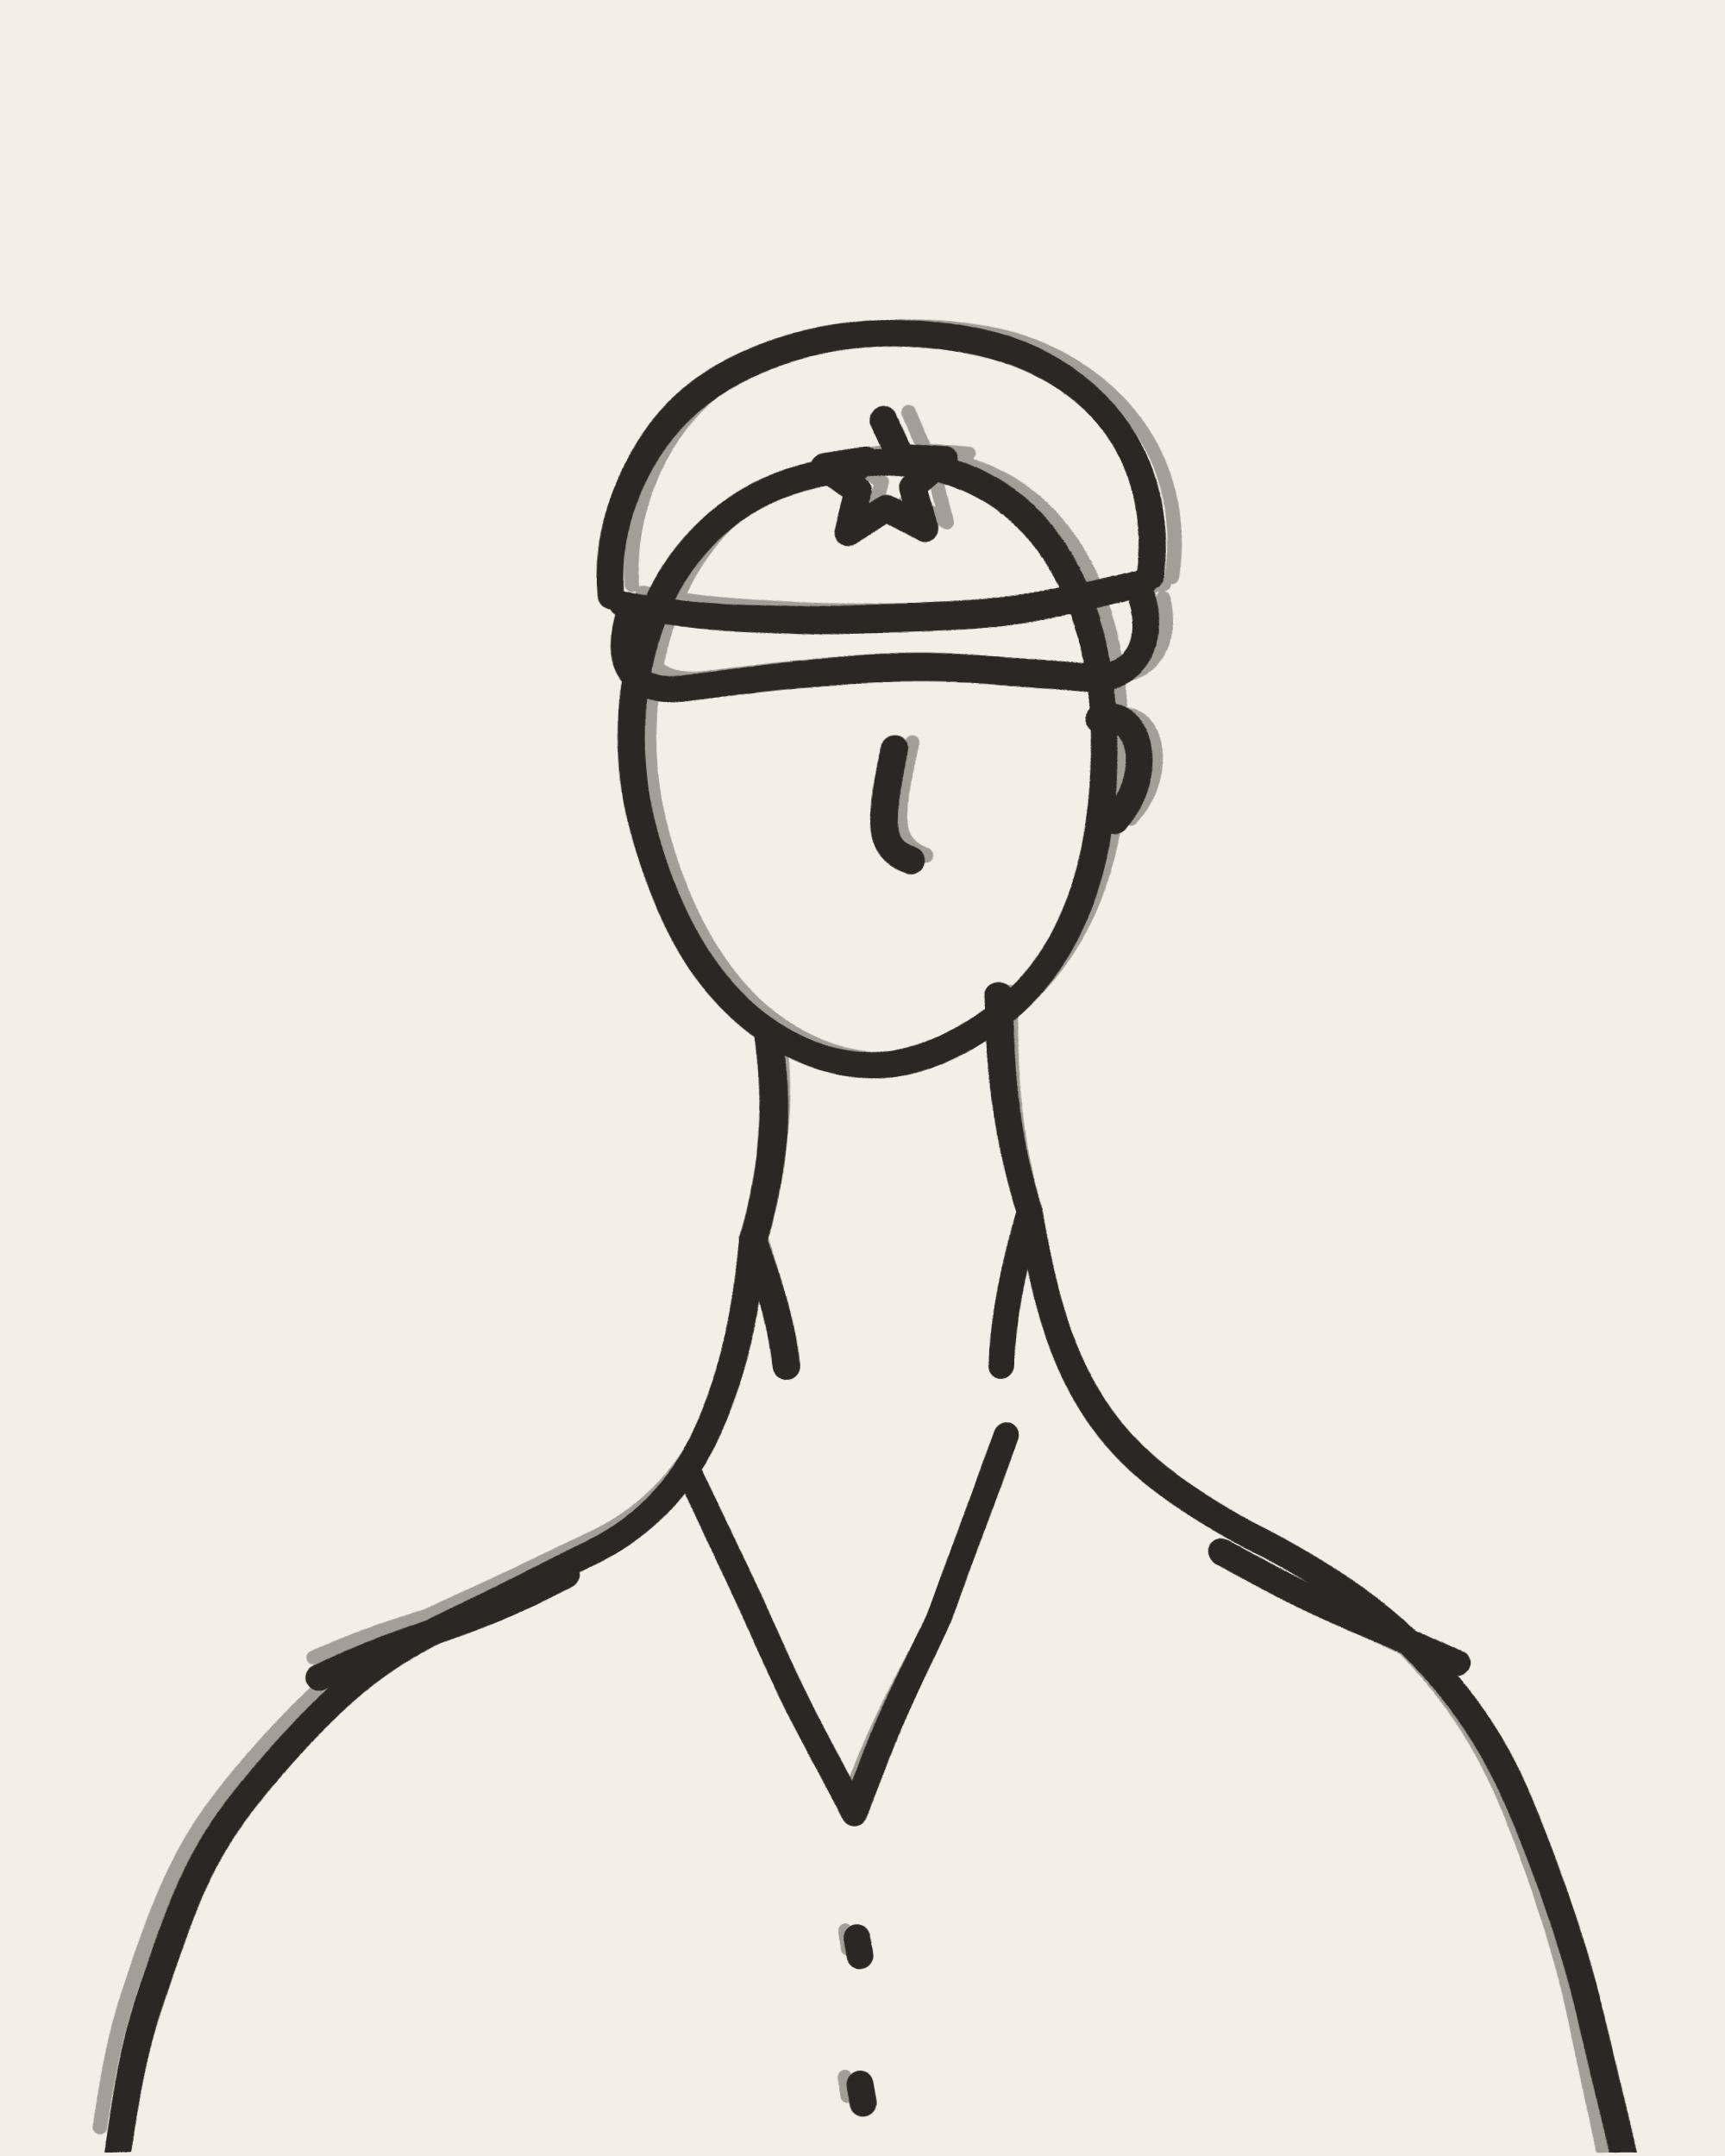
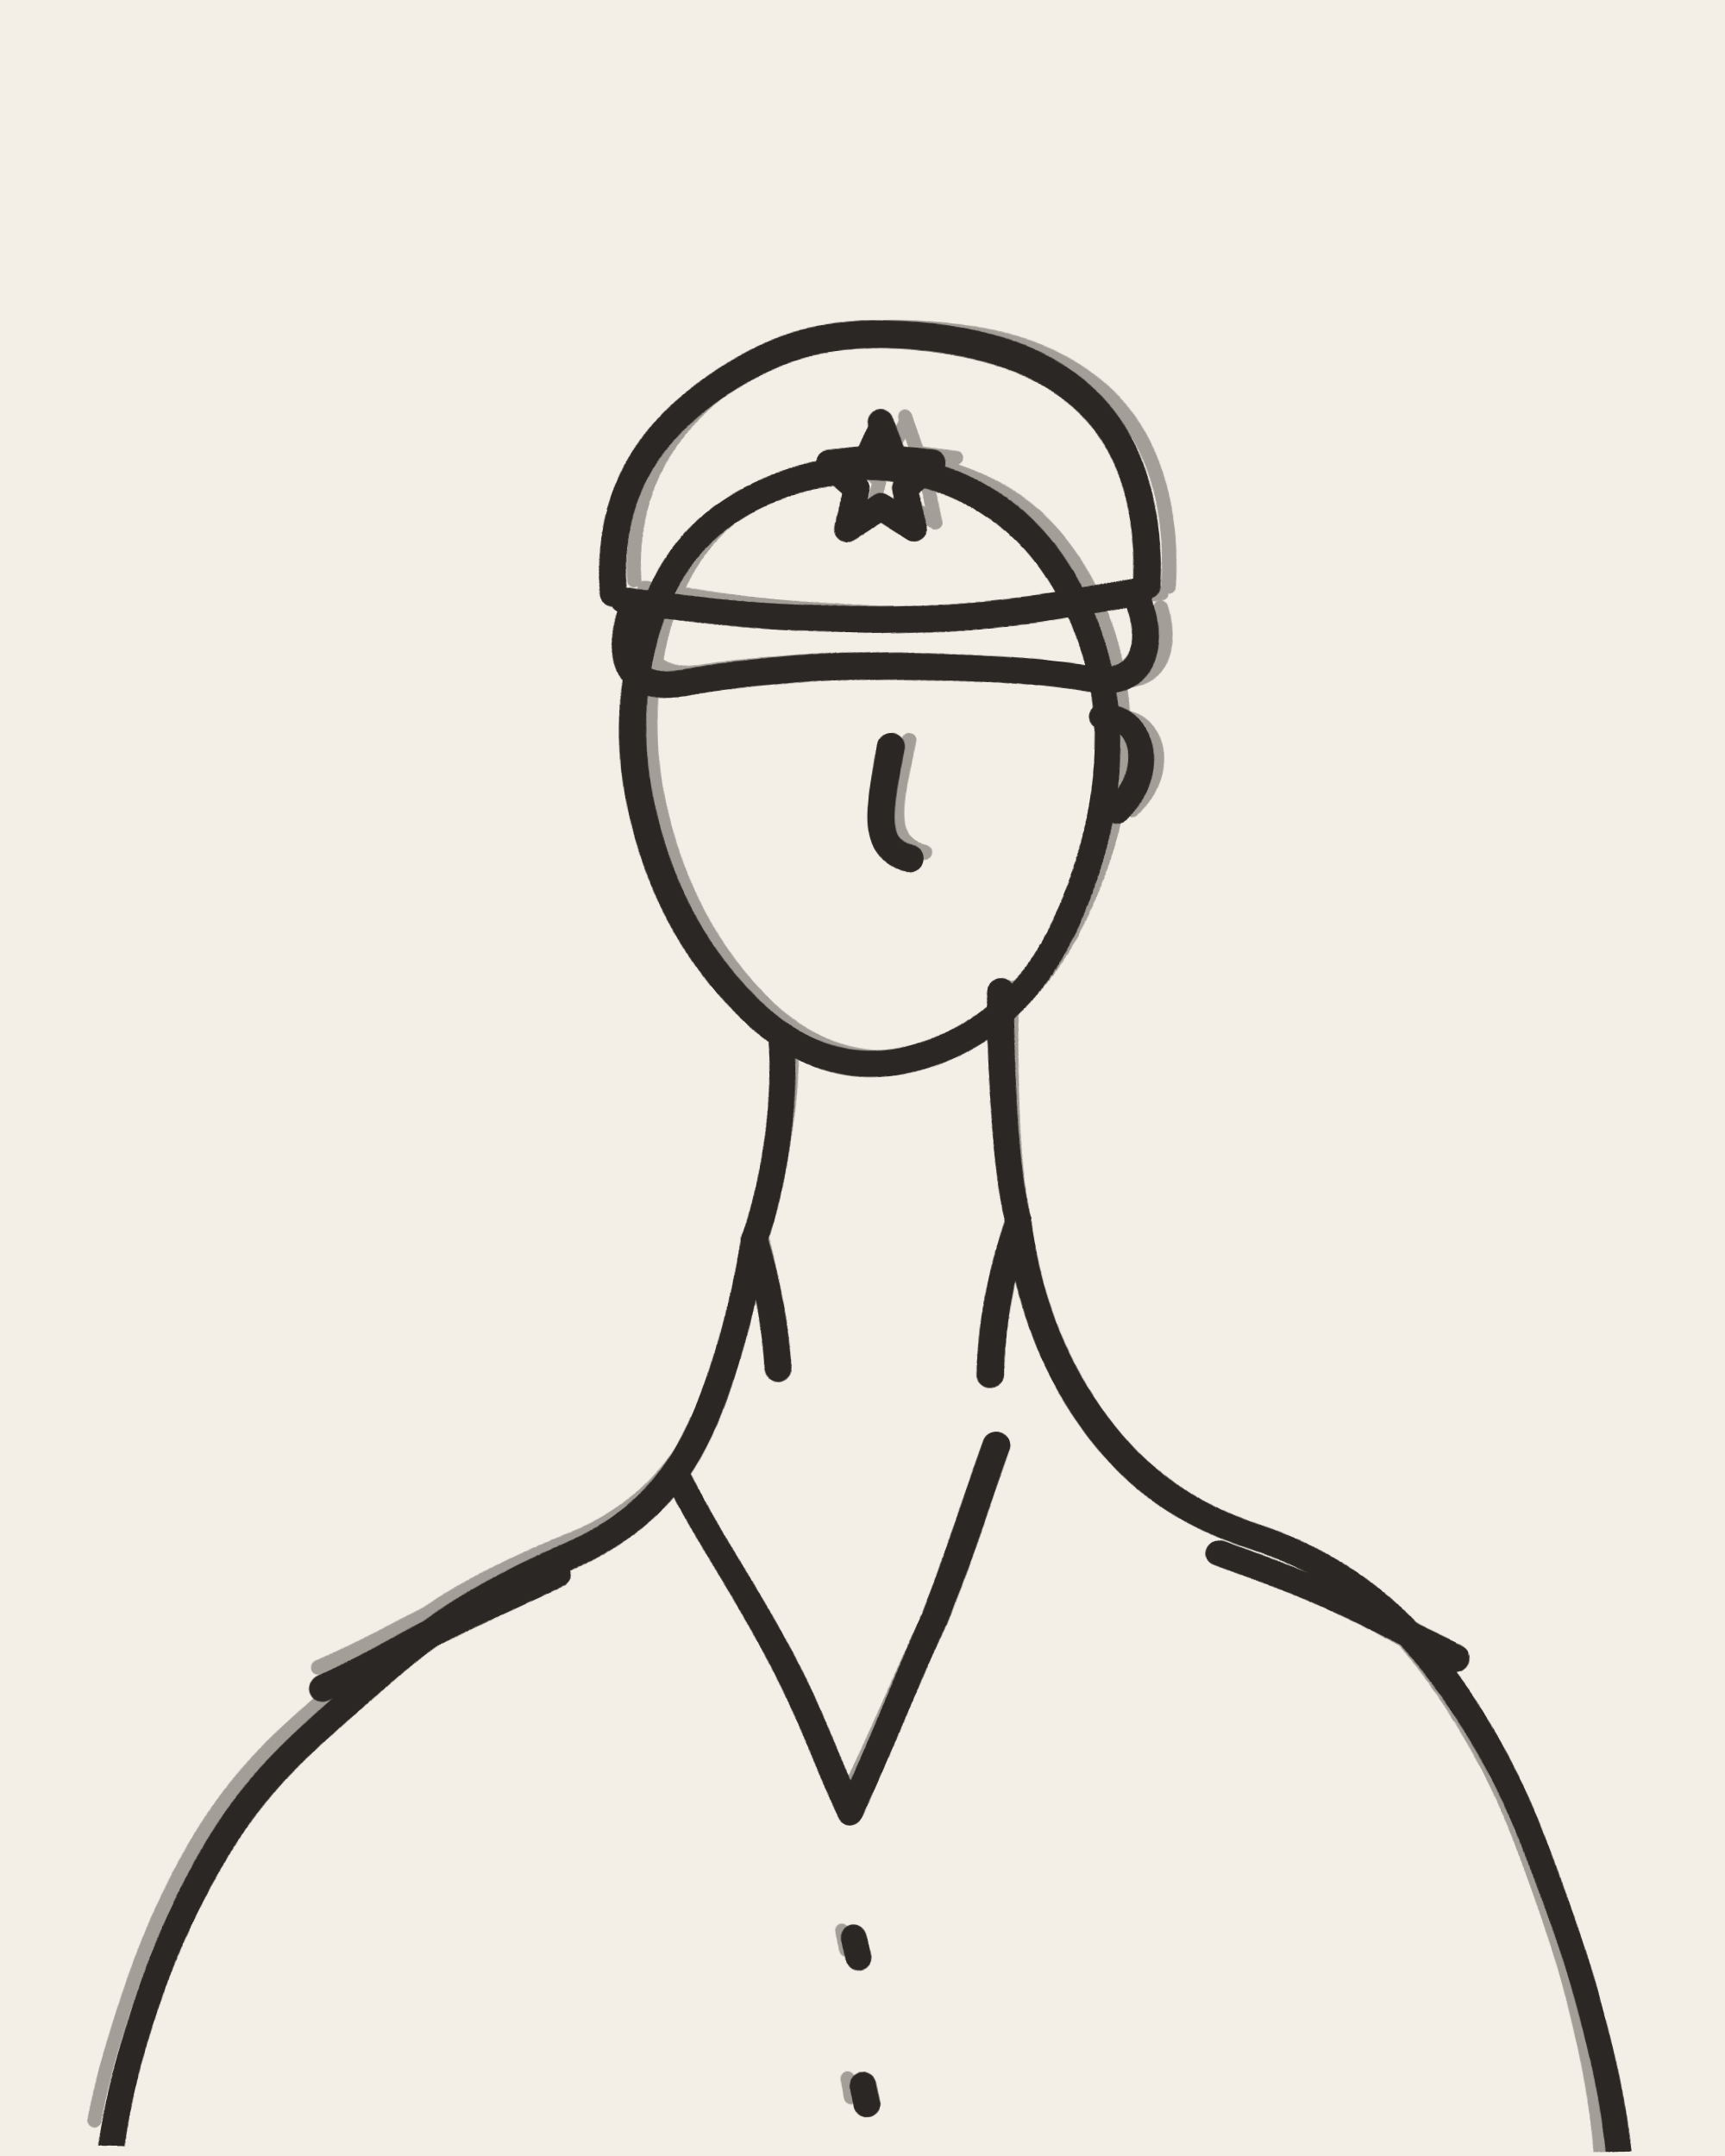
<svg xmlns="http://www.w3.org/2000/svg" viewBox="0 0 96 120" role="img" aria-label="Zhang Beihai, sketched in a naval cap">
  <defs>
    <filter id="wobble" x="-5%" y="-5%" width="110%" height="110%">
-       <feTurbulence type="fractalNoise" baseFrequency="0.045" numOctaves="2" seed="8" />
+       <feTurbulence type="fractalNoise" baseFrequency="0.045" numOctaves="2" seed="20" />
      <feDisplacementMap in="SourceGraphic" scale="1.8" xChannelSelector="R" yChannelSelector="G" />
    </filter>
  </defs>
  <rect width="96" height="120" fill="#F3EFE6" />
  <g fill="none" stroke="#2A2724" stroke-linecap="round" stroke-linejoin="round" filter="url(#wobble)">
    <g stroke-width="1.5">
      <path d="M47 26 C56 25.5 61.5 32 61.5 41 C61.5 50 57 57.5 50 59 C47 59.6 44 58.6 41.6 56.4 C37 52 35 46 35.2 40 C35.5 31.5 40 26.4 47.6 26.2" />
      <path d="M61.2 40 C63.6 39.6 64.4 43 62 45.4" />
      <path d="M49.5 41.5 C49 45 48.4 47 50.6 47.6" />
      <path d="M43 57.5 C43.4 62 43 66 42 69 M55.5 55 C55.6 60 56 64 57 67.5" />
      <path d="M6 120 C9 104 17 93 32 86.5 C37 84.4 40.6 80 42 69" />
      <path d="M57 67.5 C58.6 77 63 82.6 70 85.6 C80 90 87 100 90 120" />
      <path d="M34 33 C33.4 24 40.6 18.6 49.4 18.8 C58.4 19 64.6 23.6 64 32.4" />
      <path d="M34.6 33.4 C44 35 54 35 63.6 32.8" />
      <path d="M35 34 C34 37.4 35.6 38.6 38 38.2 C46 36.8 53.6 36.8 60.6 37.8 C63.4 38.2 64.4 36 63.6 33.6" />
-       <path d="M49 23.6 L50 25.8 L52.4 26 L50.6 27.5 L51.2 29.8 L49.1 28.6 L47 29.8 L47.6 27.5 L45.8 26 L48 25.8" />
+       <path d="M49.1 23.6 L49.9 25.6 L52.1 25.8 L50.5 27.2 L51.0 29.4 L49.1 28.2 L47.2 29.4 L47.7 27.2 L46.1 25.8 L48.3 25.6 L49.1 24.0" />
      <path d="M42 69 C43 72 43.4 74 43.6 76 M57 67.5 C56 70.6 55.6 73.4 55.6 76" />
      <path d="M38 82 L47.6 101 L52.4 90 L56 80" />
      <path d="M47.8 108 L48 109 M48 116 L48.2 117" />
      <path d="M18 93.6 L31 87.6 M68 86.4 L81 92.6" />
    </g>
    <g stroke-width="0.8" opacity="0.4" transform="rotate(1.4 48 60) translate(0.5 -0.4)">
      <path d="M47 26 C56 25.5 61.5 32 61.5 41 C61.5 50 57 57.5 50 59 C47 59.6 44 58.6 41.6 56.4 C37 52 35 46 35.2 40 C35.5 31.5 40 26.4 47.6 26.2" />
      <path d="M61.2 40 C63.6 39.6 64.4 43 62 45.4" />
      <path d="M49.5 41.5 C49 45 48.4 47 50.6 47.6" />
      <path d="M43 57.5 C43.4 62 43 66 42 69 M55.5 55 C55.6 60 56 64 57 67.5" />
      <path d="M6 120 C9 104 17 93 32 86.5 C37 84.4 40.6 80 42 69" />
      <path d="M57 67.5 C58.6 77 63 82.6 70 85.6 C80 90 87 100 90 120" />
      <path d="M34 33 C33.4 24 40.6 18.6 49.4 18.8 C58.4 19 64.6 23.6 64 32.4" />
      <path d="M34.6 33.4 C44 35 54 35 63.6 32.8" />
      <path d="M35 34 C34 37.4 35.6 38.6 38 38.2 C46 36.8 53.6 36.8 60.6 37.8 C63.4 38.2 64.4 36 63.6 33.6" />
-       <path d="M49 23.6 L50 25.8 L52.4 26 L50.6 27.5 L51.2 29.8 L49.1 28.6 L47 29.8 L47.6 27.5 L45.8 26 L48 25.8" />
+       <path d="M49.1 23.6 L49.9 25.6 L52.1 25.8 L50.5 27.2 L51.0 29.4 L49.1 28.2 L47.2 29.4 L47.7 27.2 L46.1 25.8 L48.3 25.6 L49.1 24.0" />
      <path d="M42 69 C43 72 43.4 74 43.6 76 M57 67.5 C56 70.6 55.6 73.4 55.6 76" />
      <path d="M38 82 L47.6 101 L52.4 90 L56 80" />
      <path d="M47.8 108 L48 109 M48 116 L48.2 117" />
      <path d="M18 93.6 L31 87.6 M68 86.4 L81 92.6" />
    </g>
  </g>
</svg>
